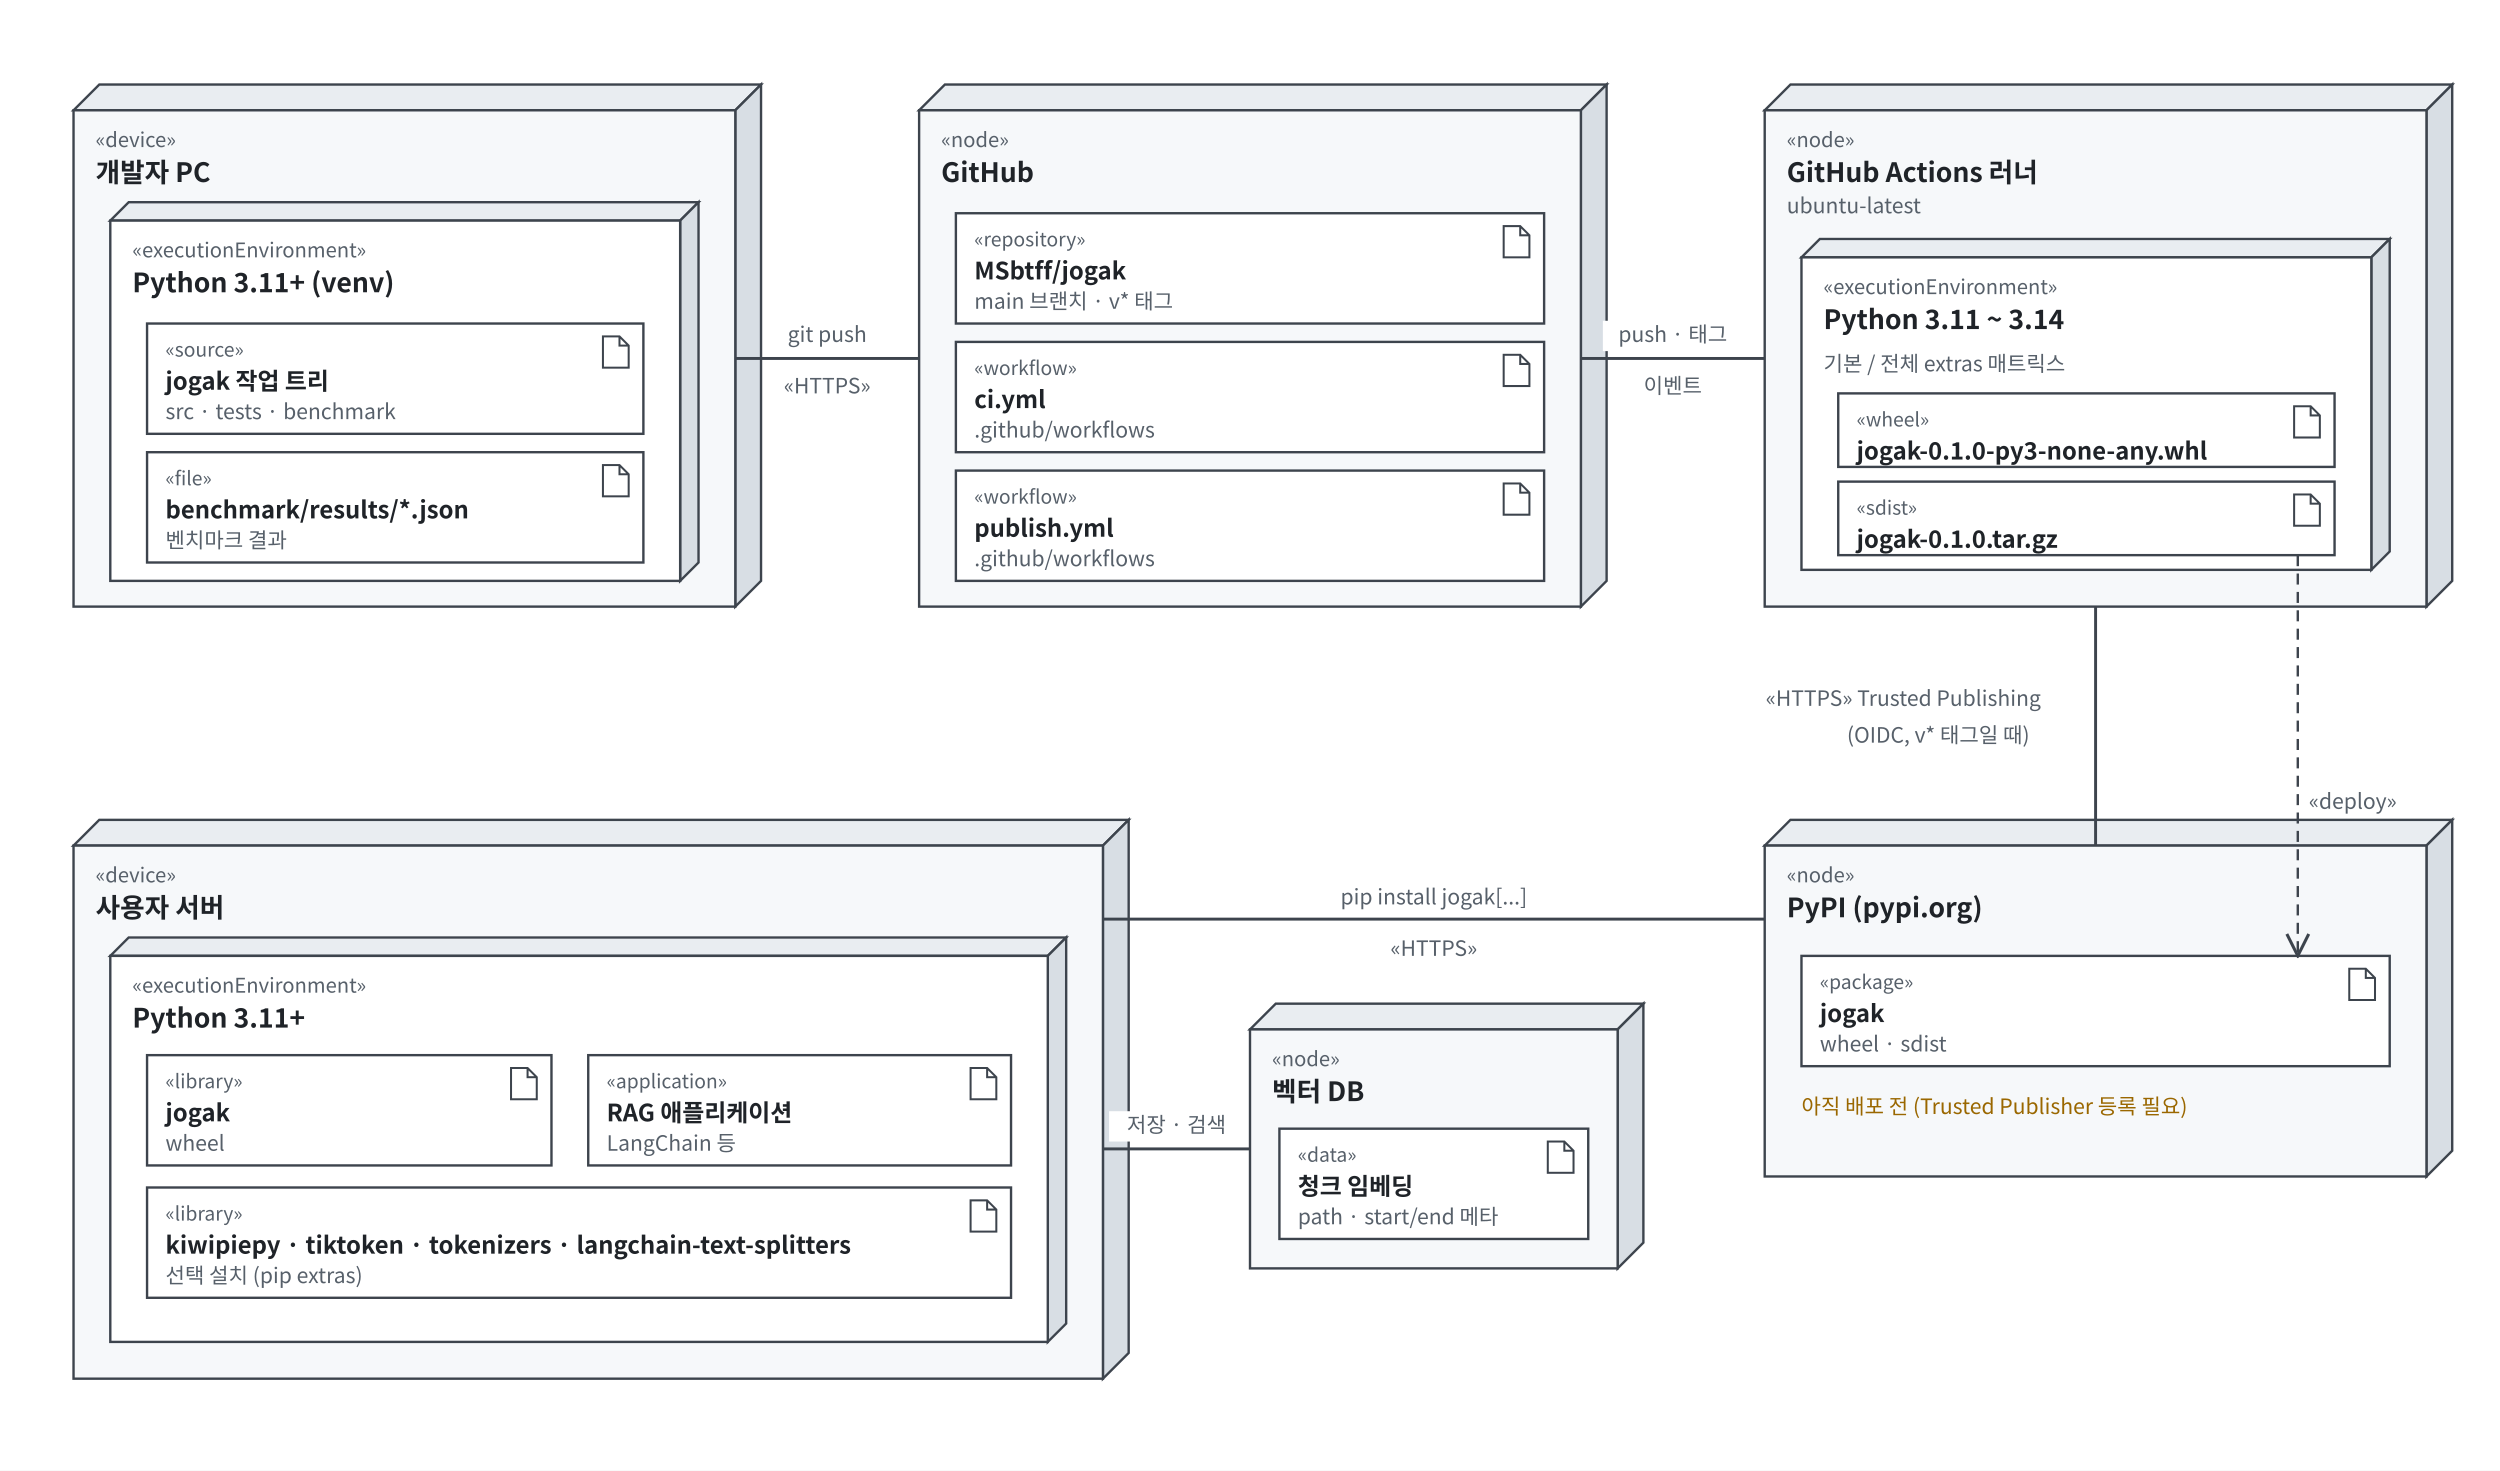
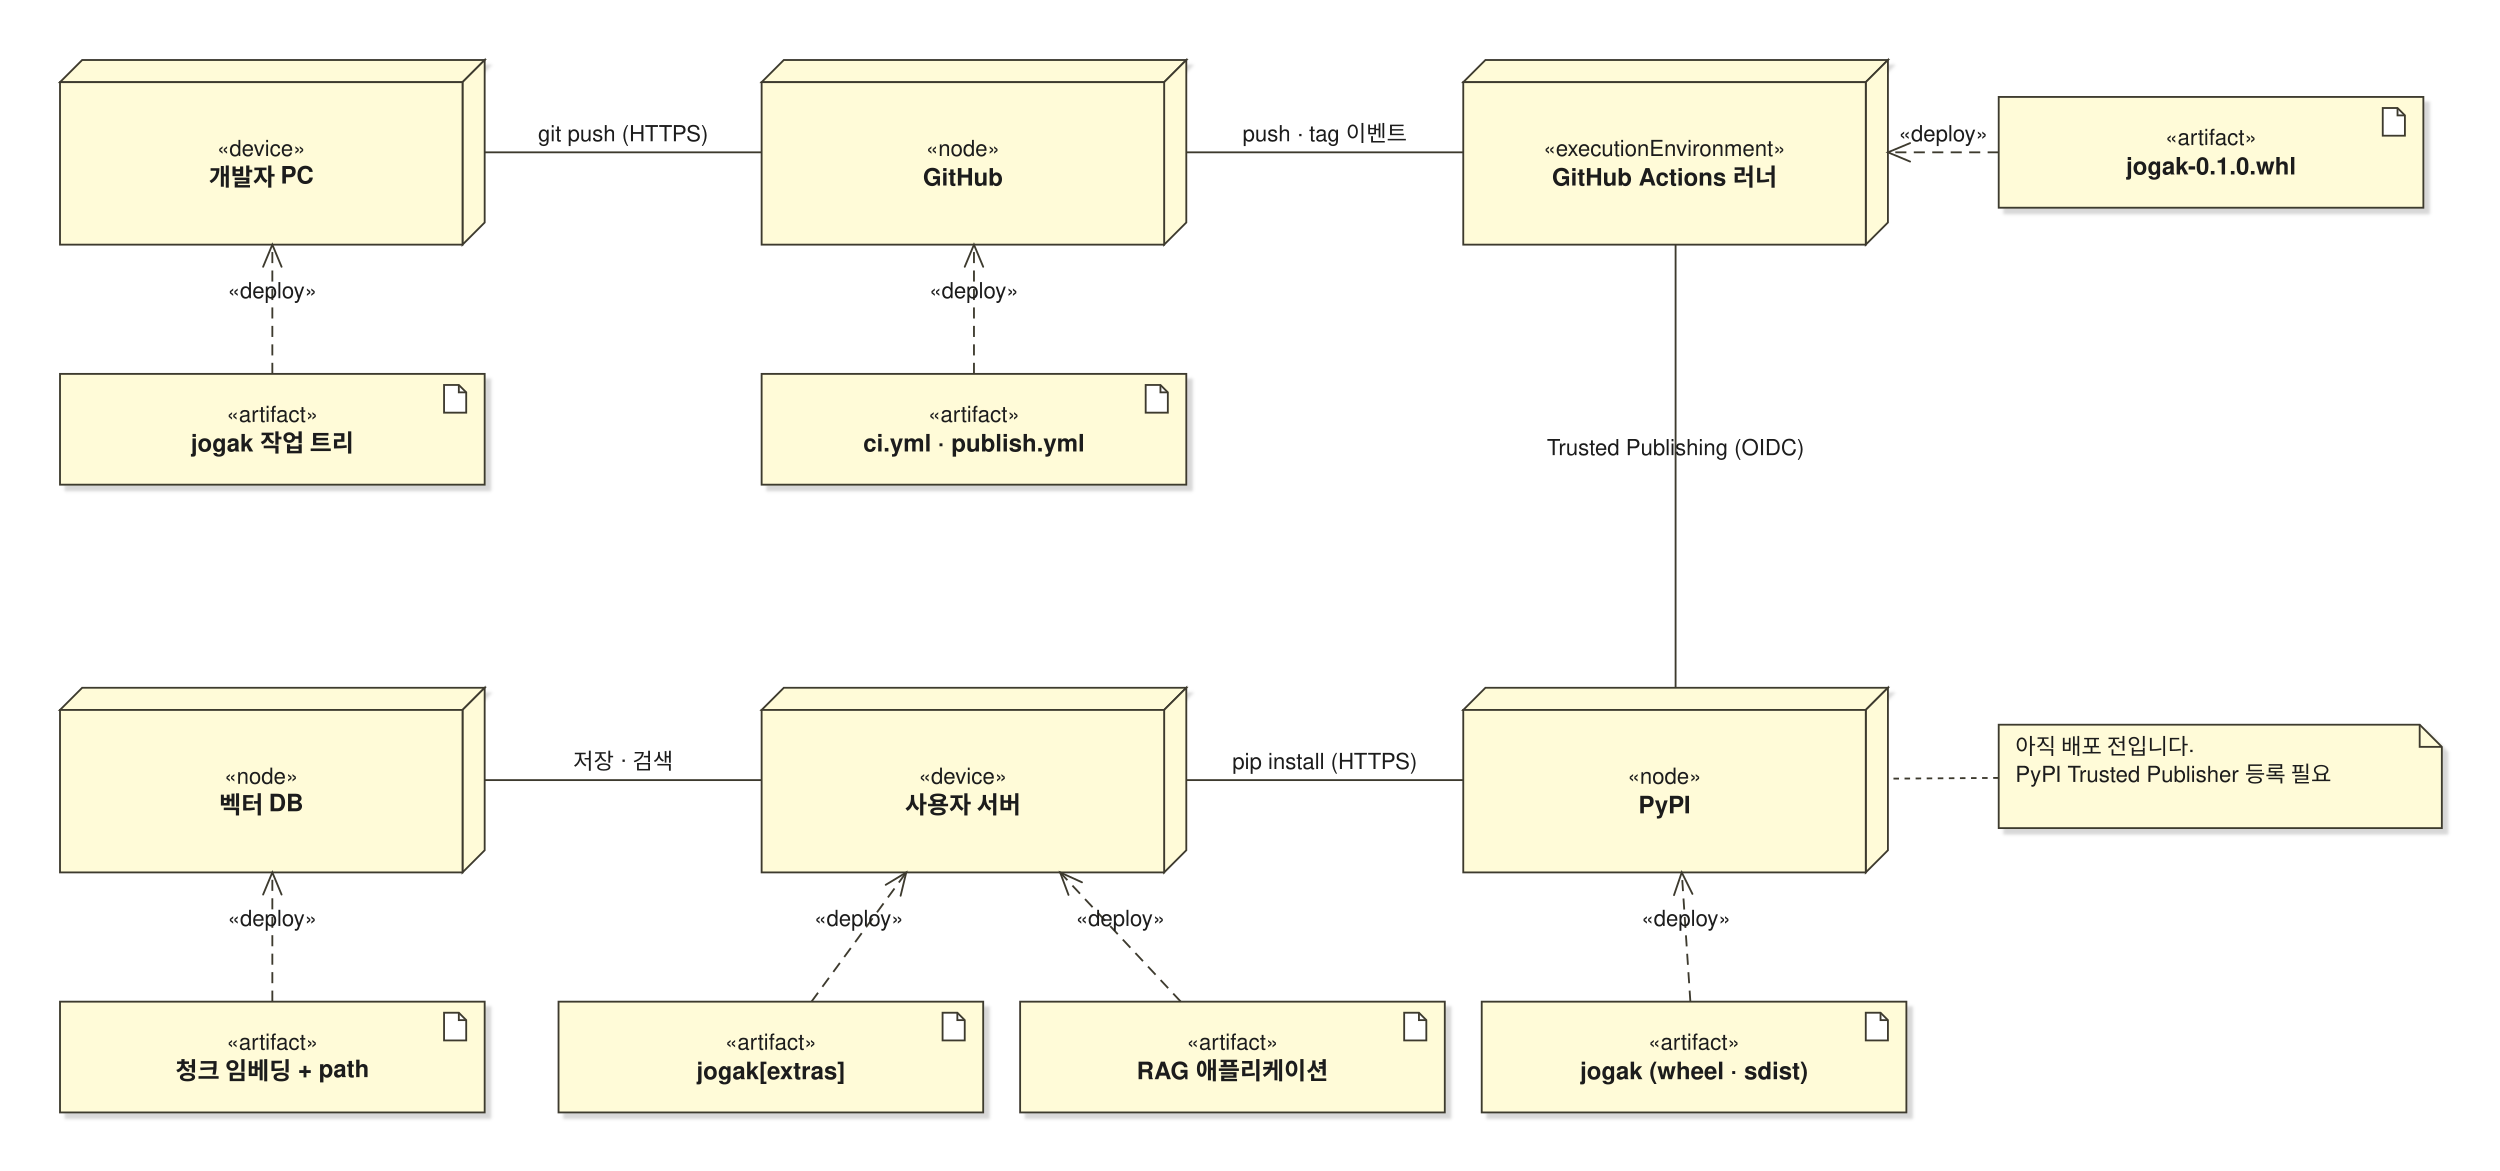
- <svg xmlns="http://www.w3.org/2000/svg" width="1360" height="800" viewBox="0 0 1360 800" font-family="'Apple SD Gothic Neo','Malgun Gothic','Noto Sans KR','Noto Sans CJK KR',sans-serif">
+ <svg xmlns="http://www.w3.org/2000/svg" id="canvas" viewBox="28 28 1354 634" width="1354" height="634">
  <defs>
-     <marker id="open" viewBox="0 0 12 12" refX="11" refY="6" markerWidth="11" markerHeight="11" orient="auto-start-reverse">
-       <path d="M1,1 L11,6 L1,11" fill="none" stroke="#3d444d" stroke-width="1.4" />
-     </marker>
+     <filter id="shadow" x="-20%" y="-20%" width="150%" height="150%">
+       <feDropShadow dx="3" dy="3" stdDeviation="1" flood-color="#000" flood-opacity="0.16" />
+     </filter>
+     <pattern id="grid" width="16" height="16" patternUnits="userSpaceOnUse">
+       <circle cx="1" cy="1" r="0.8" fill="#dadcd2" />
+     </pattern>
  </defs>
-   <rect width="1360" height="800" fill="#ffffff" />
-   <path d="M40,60 L54,46 L414,46 L400,60 Z" fill="#e9edf1" stroke="#3d444d" stroke-width="1.3" />
-   <path d="M400,60 L414,46 L414,316 L400,330 Z" fill="#d8dee4" stroke="#3d444d" stroke-width="1.3" />
-   <rect x="40" y="60" width="360" height="270" rx="0" fill="#f6f8fa" stroke="#3d444d" stroke-width="1.3" />
-   <text x="52" y="80" font-size="11" font-weight="normal" text-anchor="start" fill="#57606a">«device»</text>
-   <text x="52" y="99" font-size="14.5" font-weight="bold" text-anchor="start" fill="#1f2328">개발자 PC</text>
-   <path d="M60,120 L70,110 L380,110 L370,120 Z" fill="#e9edf1" stroke="#3d444d" stroke-width="1.3" />
-   <path d="M370,120 L380,110 L380,306 L370,316 Z" fill="#d8dee4" stroke="#3d444d" stroke-width="1.3" />
-   <rect x="60" y="120" width="310" height="196" rx="0" fill="#ffffff" stroke="#3d444d" stroke-width="1.3" />
-   <text x="72" y="140" font-size="11" font-weight="normal" text-anchor="start" fill="#57606a">«executionEnvironment»</text>
-   <text x="72" y="159" font-size="14.5" font-weight="bold" text-anchor="start" fill="#1f2328">Python 3.11+ (venv)</text>
-   <rect x="80" y="176" width="270" height="60" rx="0" fill="#ffffff" stroke="#3d444d" stroke-width="1.3" />
-   <path d="M328,183 L337,183 L342,188 L342,200 L328,200 Z M337,183 L337,188 L342,188" fill="#ffffff" stroke="#3d444d" stroke-width="1.1" />
-   <text x="90" y="194" font-size="10.5" font-weight="normal" text-anchor="start" fill="#57606a">«source»</text>
-   <text x="90" y="212" font-size="13" font-weight="bold" text-anchor="start" fill="#1f2328">jogak 작업 트리</text>
-   <text x="90" y="228" font-size="11.5" font-weight="normal" text-anchor="start" fill="#57606a">src · tests · benchmark</text>
-   <rect x="80" y="246" width="270" height="60" rx="0" fill="#ffffff" stroke="#3d444d" stroke-width="1.3" />
-   <path d="M328,253 L337,253 L342,258 L342,270 L328,270 Z M337,253 L337,258 L342,258" fill="#ffffff" stroke="#3d444d" stroke-width="1.1" />
-   <text x="90" y="264" font-size="10.5" font-weight="normal" text-anchor="start" fill="#57606a">«file»</text>
-   <text x="90" y="282" font-size="13" font-weight="bold" text-anchor="start" fill="#1f2328">benchmark/results/*.json</text>
-   <text x="90" y="298" font-size="11.5" font-weight="normal" text-anchor="start" fill="#57606a">벤치마크 결과</text>
-   <path d="M500,60 L514,46 L874,46 L860,60 Z" fill="#e9edf1" stroke="#3d444d" stroke-width="1.3" />
-   <path d="M860,60 L874,46 L874,316 L860,330 Z" fill="#d8dee4" stroke="#3d444d" stroke-width="1.3" />
-   <rect x="500" y="60" width="360" height="270" rx="0" fill="#f6f8fa" stroke="#3d444d" stroke-width="1.3" />
-   <text x="512" y="80" font-size="11" font-weight="normal" text-anchor="start" fill="#57606a">«node»</text>
-   <text x="512" y="99" font-size="14.5" font-weight="bold" text-anchor="start" fill="#1f2328">GitHub</text>
-   <rect x="520" y="116" width="320" height="60" rx="0" fill="#ffffff" stroke="#3d444d" stroke-width="1.3" />
-   <path d="M818,123 L827,123 L832,128 L832,140 L818,140 Z M827,123 L827,128 L832,128" fill="#ffffff" stroke="#3d444d" stroke-width="1.1" />
-   <text x="530" y="134" font-size="10.5" font-weight="normal" text-anchor="start" fill="#57606a">«repository»</text>
-   <text x="530" y="152" font-size="13" font-weight="bold" text-anchor="start" fill="#1f2328">MSbtff/jogak</text>
-   <text x="530" y="168" font-size="11.5" font-weight="normal" text-anchor="start" fill="#57606a">main 브랜치 · v* 태그</text>
-   <rect x="520" y="186" width="320" height="60" rx="0" fill="#ffffff" stroke="#3d444d" stroke-width="1.3" />
-   <path d="M818,193 L827,193 L832,198 L832,210 L818,210 Z M827,193 L827,198 L832,198" fill="#ffffff" stroke="#3d444d" stroke-width="1.1" />
-   <text x="530" y="204" font-size="10.5" font-weight="normal" text-anchor="start" fill="#57606a">«workflow»</text>
-   <text x="530" y="222" font-size="13" font-weight="bold" text-anchor="start" fill="#1f2328">ci.yml</text>
-   <text x="530" y="238" font-size="11.5" font-weight="normal" text-anchor="start" fill="#57606a">.github/workflows</text>
-   <rect x="520" y="256" width="320" height="60" rx="0" fill="#ffffff" stroke="#3d444d" stroke-width="1.3" />
-   <path d="M818,263 L827,263 L832,268 L832,280 L818,280 Z M827,263 L827,268 L832,268" fill="#ffffff" stroke="#3d444d" stroke-width="1.1" />
-   <text x="530" y="274" font-size="10.5" font-weight="normal" text-anchor="start" fill="#57606a">«workflow»</text>
-   <text x="530" y="292" font-size="13" font-weight="bold" text-anchor="start" fill="#1f2328">publish.yml</text>
-   <text x="530" y="308" font-size="11.5" font-weight="normal" text-anchor="start" fill="#57606a">.github/workflows</text>
-   <path d="M960,60 L974,46 L1334,46 L1320,60 Z" fill="#e9edf1" stroke="#3d444d" stroke-width="1.3" />
-   <path d="M1320,60 L1334,46 L1334,316 L1320,330 Z" fill="#d8dee4" stroke="#3d444d" stroke-width="1.3" />
-   <rect x="960" y="60" width="360" height="270" rx="0" fill="#f6f8fa" stroke="#3d444d" stroke-width="1.3" />
-   <text x="972" y="80" font-size="11" font-weight="normal" text-anchor="start" fill="#57606a">«node»</text>
-   <text x="972" y="99" font-size="14.5" font-weight="bold" text-anchor="start" fill="#1f2328">GitHub Actions 러너</text>
-   <text x="972" y="116" font-size="11.5" font-weight="normal" text-anchor="start" fill="#57606a">ubuntu-latest</text>
-   <path d="M980,140 L990,130 L1300,130 L1290,140 Z" fill="#e9edf1" stroke="#3d444d" stroke-width="1.3" />
-   <path d="M1290,140 L1300,130 L1300,300 L1290,310 Z" fill="#d8dee4" stroke="#3d444d" stroke-width="1.3" />
-   <rect x="980" y="140" width="310" height="170" rx="0" fill="#ffffff" stroke="#3d444d" stroke-width="1.3" />
-   <text x="992" y="160" font-size="11" font-weight="normal" text-anchor="start" fill="#57606a">«executionEnvironment»</text>
-   <text x="992" y="179" font-size="14.5" font-weight="bold" text-anchor="start" fill="#1f2328">Python 3.11 ~ 3.14</text>
-   <text x="992" y="202" font-size="11.5" font-weight="normal" text-anchor="start" fill="#57606a">기본 / 전체 extras 매트릭스</text>
-   <rect x="1000" y="214" width="270" height="40" rx="0" fill="#ffffff" stroke="#3d444d" stroke-width="1.3" />
-   <path d="M1248,221 L1257,221 L1262,226 L1262,238 L1248,238 Z M1257,221 L1257,226 L1262,226" fill="#ffffff" stroke="#3d444d" stroke-width="1.1" />
-   <text x="1010" y="232" font-size="10.5" font-weight="normal" text-anchor="start" fill="#57606a">«wheel»</text>
-   <text x="1010" y="250" font-size="13" font-weight="bold" text-anchor="start" fill="#1f2328">jogak-0.1.0-py3-none-any.whl</text>
-   <rect x="1000" y="262" width="270" height="40" rx="0" fill="#ffffff" stroke="#3d444d" stroke-width="1.3" />
-   <path d="M1248,269 L1257,269 L1262,274 L1262,286 L1248,286 Z M1257,269 L1257,274 L1262,274" fill="#ffffff" stroke="#3d444d" stroke-width="1.1" />
-   <text x="1010" y="280" font-size="10.5" font-weight="normal" text-anchor="start" fill="#57606a">«sdist»</text>
-   <text x="1010" y="298" font-size="13" font-weight="bold" text-anchor="start" fill="#1f2328">jogak-0.1.0.tar.gz</text>
-   <path d="M960,460 L974,446 L1334,446 L1320,460 Z" fill="#e9edf1" stroke="#3d444d" stroke-width="1.3" />
-   <path d="M1320,460 L1334,446 L1334,626 L1320,640 Z" fill="#d8dee4" stroke="#3d444d" stroke-width="1.3" />
-   <rect x="960" y="460" width="360" height="180" rx="0" fill="#f6f8fa" stroke="#3d444d" stroke-width="1.3" />
-   <text x="972" y="480" font-size="11" font-weight="normal" text-anchor="start" fill="#57606a">«node»</text>
-   <text x="972" y="499" font-size="14.5" font-weight="bold" text-anchor="start" fill="#1f2328">PyPI (pypi.org)</text>
-   <rect x="980" y="520" width="320" height="60" rx="0" fill="#ffffff" stroke="#3d444d" stroke-width="1.3" />
-   <path d="M1278,527 L1287,527 L1292,532 L1292,544 L1278,544 Z M1287,527 L1287,532 L1292,532" fill="#ffffff" stroke="#3d444d" stroke-width="1.1" />
-   <text x="990" y="538" font-size="10.5" font-weight="normal" text-anchor="start" fill="#57606a">«package»</text>
-   <text x="990" y="556" font-size="13" font-weight="bold" text-anchor="start" fill="#1f2328">jogak</text>
-   <text x="990" y="572" font-size="11.5" font-weight="normal" text-anchor="start" fill="#57606a">wheel · sdist</text>
-   <text x="980" y="606" font-size="11.5" font-weight="normal" text-anchor="start" fill="#9a6700">아직 배포 전 (Trusted Publisher 등록 필요)</text>
-   <path d="M40,460 L54,446 L614,446 L600,460 Z" fill="#e9edf1" stroke="#3d444d" stroke-width="1.3" />
-   <path d="M600,460 L614,446 L614,736 L600,750 Z" fill="#d8dee4" stroke="#3d444d" stroke-width="1.3" />
-   <rect x="40" y="460" width="560" height="290" rx="0" fill="#f6f8fa" stroke="#3d444d" stroke-width="1.3" />
-   <text x="52" y="480" font-size="11" font-weight="normal" text-anchor="start" fill="#57606a">«device»</text>
-   <text x="52" y="499" font-size="14.5" font-weight="bold" text-anchor="start" fill="#1f2328">사용자 서버</text>
-   <path d="M60,520 L70,510 L580,510 L570,520 Z" fill="#e9edf1" stroke="#3d444d" stroke-width="1.3" />
-   <path d="M570,520 L580,510 L580,720 L570,730 Z" fill="#d8dee4" stroke="#3d444d" stroke-width="1.3" />
-   <rect x="60" y="520" width="510" height="210" rx="0" fill="#ffffff" stroke="#3d444d" stroke-width="1.3" />
-   <text x="72" y="540" font-size="11" font-weight="normal" text-anchor="start" fill="#57606a">«executionEnvironment»</text>
-   <text x="72" y="559" font-size="14.5" font-weight="bold" text-anchor="start" fill="#1f2328">Python 3.11+</text>
-   <rect x="80" y="574" width="220" height="60" rx="0" fill="#ffffff" stroke="#3d444d" stroke-width="1.3" />
-   <path d="M278,581 L287,581 L292,586 L292,598 L278,598 Z M287,581 L287,586 L292,586" fill="#ffffff" stroke="#3d444d" stroke-width="1.1" />
-   <text x="90" y="592" font-size="10.5" font-weight="normal" text-anchor="start" fill="#57606a">«library»</text>
-   <text x="90" y="610" font-size="13" font-weight="bold" text-anchor="start" fill="#1f2328">jogak</text>
-   <text x="90" y="626" font-size="11.5" font-weight="normal" text-anchor="start" fill="#57606a">wheel</text>
-   <rect x="320" y="574" width="230" height="60" rx="0" fill="#ffffff" stroke="#3d444d" stroke-width="1.3" />
-   <path d="M528,581 L537,581 L542,586 L542,598 L528,598 Z M537,581 L537,586 L542,586" fill="#ffffff" stroke="#3d444d" stroke-width="1.1" />
-   <text x="330" y="592" font-size="10.5" font-weight="normal" text-anchor="start" fill="#57606a">«application»</text>
-   <text x="330" y="610" font-size="13" font-weight="bold" text-anchor="start" fill="#1f2328">RAG 애플리케이션</text>
-   <text x="330" y="626" font-size="11.5" font-weight="normal" text-anchor="start" fill="#57606a">LangChain 등</text>
-   <rect x="80" y="646" width="470" height="60" rx="0" fill="#ffffff" stroke="#3d444d" stroke-width="1.3" />
-   <path d="M528,653 L537,653 L542,658 L542,670 L528,670 Z M537,653 L537,658 L542,658" fill="#ffffff" stroke="#3d444d" stroke-width="1.1" />
-   <text x="90" y="664" font-size="10.5" font-weight="normal" text-anchor="start" fill="#57606a">«library»</text>
-   <text x="90" y="682" font-size="13" font-weight="bold" text-anchor="start" fill="#1f2328">kiwipiepy · tiktoken · tokenizers · langchain-text-splitters</text>
-   <text x="90" y="698" font-size="11.5" font-weight="normal" text-anchor="start" fill="#57606a">선택 설치 (pip extras)</text>
-   <path d="M680,560 L694,546 L894,546 L880,560 Z" fill="#e9edf1" stroke="#3d444d" stroke-width="1.3" />
-   <path d="M880,560 L894,546 L894,676 L880,690 Z" fill="#d8dee4" stroke="#3d444d" stroke-width="1.3" />
-   <rect x="680" y="560" width="200" height="130" rx="0" fill="#f6f8fa" stroke="#3d444d" stroke-width="1.3" />
-   <text x="692" y="580" font-size="11" font-weight="normal" text-anchor="start" fill="#57606a">«node»</text>
-   <text x="692" y="599" font-size="14.5" font-weight="bold" text-anchor="start" fill="#1f2328">벡터 DB</text>
-   <rect x="696" y="614" width="168" height="60" rx="0" fill="#ffffff" stroke="#3d444d" stroke-width="1.3" />
-   <path d="M842,621 L851,621 L856,626 L856,638 L842,638 Z M851,621 L851,626 L856,626" fill="#ffffff" stroke="#3d444d" stroke-width="1.1" />
-   <text x="706" y="632" font-size="10.5" font-weight="normal" text-anchor="start" fill="#57606a">«data»</text>
-   <text x="706" y="650" font-size="13" font-weight="bold" text-anchor="start" fill="#1f2328">청크 임베딩</text>
-   <text x="706" y="666" font-size="11.5" font-weight="normal" text-anchor="start" fill="#57606a">path · start/end 메타</text>
-   <path d="M400,195 L500,195" fill="none" stroke="#3d444d" stroke-width="1.6" />
-   <rect x="420.24" y="174.5" width="59.52" height="16.5" fill="#ffffff" />
-   <text x="450" y="186" font-size="11.5" font-weight="normal" text-anchor="middle" fill="#57606a">git push</text>
-   <rect x="423.46" y="202.5" width="53.08" height="16.5" fill="#ffffff" />
-   <text x="450" y="214" font-size="11.5" font-weight="normal" text-anchor="middle" fill="#57606a">«HTTPS»</text>
-   <path d="M860,195 L960,195" fill="none" stroke="#3d444d" stroke-width="1.6" />
-   <rect x="871.96" y="174.5" width="76.08" height="16.5" fill="#ffffff" />
-   <text x="910" y="186" font-size="11.5" font-weight="normal" text-anchor="middle" fill="#57606a">push · 태그</text>
-   <rect x="888.75" y="202.5" width="42.5" height="16.5" fill="#ffffff" />
-   <text x="910" y="214" font-size="11.5" font-weight="normal" text-anchor="middle" fill="#57606a">이벤트</text>
-   <path d="M1140,330 L1140,460" fill="none" stroke="#3d444d" stroke-width="1.6" />
-   <rect x="956.56" y="372.5" width="175.44" height="16.5" fill="#ffffff" />
-   <text x="960.56" y="384" font-size="11.5" font-weight="normal" text-anchor="start" fill="#57606a">«HTTPS» Trusted Publishing</text>
-   <rect x="1000.72" y="392.5" width="131.28" height="16.5" fill="#ffffff" />
-   <text x="1004.72" y="404" font-size="11.5" font-weight="normal" text-anchor="start" fill="#57606a">(OIDC, v* 태그일 때)</text>
-   <path d="M600,500 L960,500" fill="none" stroke="#3d444d" stroke-width="1.6" />
-   <rect x="705.16" y="480.5" width="149.68" height="16.5" fill="#ffffff" />
-   <text x="780" y="492" font-size="11.5" font-weight="normal" text-anchor="middle" fill="#57606a">pip install jogak[...]</text>
-   <rect x="753.46" y="508.5" width="53.08" height="16.5" fill="#ffffff" />
-   <text x="780" y="520" font-size="11.5" font-weight="normal" text-anchor="middle" fill="#57606a">«HTTPS»</text>
-   <path d="M600,625 L680,625" fill="none" stroke="#3d444d" stroke-width="1.6" />
-   <rect x="603.34" y="604.5" width="73.32" height="16.5" fill="#ffffff" />
-   <text x="640" y="616" font-size="11.5" font-weight="normal" text-anchor="middle" fill="#57606a">저장 · 검색</text>
-   <path d="M1250,302 L1250,520" fill="none" stroke="#3d444d" stroke-width="1.3" stroke-dasharray="6 4" marker-end="url(#open)" />
-   <rect x="1252" y="428.5" width="59.52" height="16.5" fill="#ffffff" />
-   <text x="1256" y="440" font-size="11.5" font-weight="normal" text-anchor="start" fill="#57606a">«deploy»</text>
+   <g transform="translate(0.5 0.5)">
+     <rect x="-0.5" y="-0.5" width="3000" height="2000" fill="#ffffff" />
+     <g>
+       <g data-id="e41" data-element-family="runtime">
+         <path d="M 60 72 L 72 60 L 290 60 L 278 72 Z" fill="#fffbd8" stroke="#3d3a2e" stroke-width="1" filter="url(#shadow)" />
+         <path d="M 278 72 L 290 60 L 290 148 L 278 160 Z" fill="#fffbd8" stroke="#3d3a2e" stroke-width="1" />
+         <rect x="60" y="72" width="218" height="88" fill="#fffbd8" stroke="#3d3a2e" stroke-width="1" />
+         <text x="169" y="112" fill="#1c1c1c" font-family="Helvetica, Arial, &quot;Apple SD Gothic Neo&quot;, sans-serif" font-size="12" font-weight="400" font-style="normal" text-decoration="none" text-anchor="middle" pointer-events="none">«device»</text>
+         <text x="169" y="128" fill="#1c1c1c" font-family="Helvetica, Arial, &quot;Apple SD Gothic Neo&quot;, sans-serif" font-size="13" font-weight="600" font-style="normal" text-decoration="none" text-anchor="middle" pointer-events="none">개발자 PC</text>
+       </g>
+       <g data-id="e42" data-element-family="runtime">
+         <path d="M 440 72 L 452 60 L 670 60 L 658 72 Z" fill="#fffbd8" stroke="#3d3a2e" stroke-width="1" filter="url(#shadow)" />
+         <path d="M 658 72 L 670 60 L 670 148 L 658 160 Z" fill="#fffbd8" stroke="#3d3a2e" stroke-width="1" />
+         <rect x="440" y="72" width="218" height="88" fill="#fffbd8" stroke="#3d3a2e" stroke-width="1" />
+         <text x="549" y="112" fill="#1c1c1c" font-family="Helvetica, Arial, &quot;Apple SD Gothic Neo&quot;, sans-serif" font-size="12" font-weight="400" font-style="normal" text-decoration="none" text-anchor="middle" pointer-events="none">«node»</text>
+         <text x="549" y="128" fill="#1c1c1c" font-family="Helvetica, Arial, &quot;Apple SD Gothic Neo&quot;, sans-serif" font-size="13" font-weight="600" font-style="normal" text-decoration="none" text-anchor="middle" pointer-events="none">GitHub</text>
+       </g>
+       <g data-id="e43" data-element-family="runtime">
+         <path d="M 820 72 L 832 60 L 1050 60 L 1038 72 Z" fill="#fffbd8" stroke="#3d3a2e" stroke-width="1" filter="url(#shadow)" />
+         <path d="M 1038 72 L 1050 60 L 1050 148 L 1038 160 Z" fill="#fffbd8" stroke="#3d3a2e" stroke-width="1" />
+         <rect x="820" y="72" width="218" height="88" fill="#fffbd8" stroke="#3d3a2e" stroke-width="1" />
+         <text x="929" y="112" fill="#1c1c1c" font-family="Helvetica, Arial, &quot;Apple SD Gothic Neo&quot;, sans-serif" font-size="12" font-weight="400" font-style="normal" text-decoration="none" text-anchor="middle" pointer-events="none">«executionEnvironment»</text>
+         <text x="929" y="128" fill="#1c1c1c" font-family="Helvetica, Arial, &quot;Apple SD Gothic Neo&quot;, sans-serif" font-size="13" font-weight="600" font-style="normal" text-decoration="none" text-anchor="middle" pointer-events="none">GitHub Actions 러너</text>
+       </g>
+       <g data-id="e44" data-element-family="runtime">
+         <path d="M 60 412 L 72 400 L 290 400 L 278 412 Z" fill="#fffbd8" stroke="#3d3a2e" stroke-width="1" filter="url(#shadow)" />
+         <path d="M 278 412 L 290 400 L 290 488 L 278 500 Z" fill="#fffbd8" stroke="#3d3a2e" stroke-width="1" />
+         <rect x="60" y="412" width="218" height="88" fill="#fffbd8" stroke="#3d3a2e" stroke-width="1" />
+         <text x="169" y="452" fill="#1c1c1c" font-family="Helvetica, Arial, &quot;Apple SD Gothic Neo&quot;, sans-serif" font-size="12" font-weight="400" font-style="normal" text-decoration="none" text-anchor="middle" pointer-events="none">«node»</text>
+         <text x="169" y="468" fill="#1c1c1c" font-family="Helvetica, Arial, &quot;Apple SD Gothic Neo&quot;, sans-serif" font-size="13" font-weight="600" font-style="normal" text-decoration="none" text-anchor="middle" pointer-events="none">벡터 DB</text>
+       </g>
+       <g data-id="e45" data-element-family="runtime">
+         <path d="M 440 412 L 452 400 L 670 400 L 658 412 Z" fill="#fffbd8" stroke="#3d3a2e" stroke-width="1" filter="url(#shadow)" />
+         <path d="M 658 412 L 670 400 L 670 488 L 658 500 Z" fill="#fffbd8" stroke="#3d3a2e" stroke-width="1" />
+         <rect x="440" y="412" width="218" height="88" fill="#fffbd8" stroke="#3d3a2e" stroke-width="1" />
+         <text x="549" y="452" fill="#1c1c1c" font-family="Helvetica, Arial, &quot;Apple SD Gothic Neo&quot;, sans-serif" font-size="12" font-weight="400" font-style="normal" text-decoration="none" text-anchor="middle" pointer-events="none">«device»</text>
+         <text x="549" y="468" fill="#1c1c1c" font-family="Helvetica, Arial, &quot;Apple SD Gothic Neo&quot;, sans-serif" font-size="13" font-weight="600" font-style="normal" text-decoration="none" text-anchor="middle" pointer-events="none">사용자 서버</text>
+       </g>
+       <g data-id="e46" data-element-family="runtime">
+         <path d="M 820 412 L 832 400 L 1050 400 L 1038 412 Z" fill="#fffbd8" stroke="#3d3a2e" stroke-width="1" filter="url(#shadow)" />
+         <path d="M 1038 412 L 1050 400 L 1050 488 L 1038 500 Z" fill="#fffbd8" stroke="#3d3a2e" stroke-width="1" />
+         <rect x="820" y="412" width="218" height="88" fill="#fffbd8" stroke="#3d3a2e" stroke-width="1" />
+         <text x="929" y="452" fill="#1c1c1c" font-family="Helvetica, Arial, &quot;Apple SD Gothic Neo&quot;, sans-serif" font-size="12" font-weight="400" font-style="normal" text-decoration="none" text-anchor="middle" pointer-events="none">«node»</text>
+         <text x="929" y="468" fill="#1c1c1c" font-family="Helvetica, Arial, &quot;Apple SD Gothic Neo&quot;, sans-serif" font-size="13" font-weight="600" font-style="normal" text-decoration="none" text-anchor="middle" pointer-events="none">PyPI</text>
+       </g>
+       <g data-id="e47" data-element-family="runtime">
+         <rect x="60" y="230" width="230" height="60" fill="#fffbd8" stroke="#3d3a2e" stroke-width="1" filter="url(#shadow)" />
+         <path d="M 268 236 L 276 236 L 280 240 L 280 251 L 268 251 Z" fill="#ffffff" stroke="#3d3a2e" stroke-width="1" />
+         <path d="M 276 236 L 276 240 L 280 240" fill="none" stroke="#3d3a2e" stroke-width="1" />
+         <text x="175" y="256" fill="#1c1c1c" font-family="Helvetica, Arial, &quot;Apple SD Gothic Neo&quot;, sans-serif" font-size="12" font-weight="400" font-style="normal" text-decoration="none" text-anchor="middle" pointer-events="none">«artifact»</text>
+         <text x="175" y="272" fill="#1c1c1c" font-family="Helvetica, Arial, &quot;Apple SD Gothic Neo&quot;, sans-serif" font-size="13" font-weight="600" font-style="normal" text-decoration="none" text-anchor="middle" pointer-events="none">jogak 작업 트리</text>
+       </g>
+       <g data-id="e48" data-element-family="runtime">
+         <rect x="440" y="230" width="230" height="60" fill="#fffbd8" stroke="#3d3a2e" stroke-width="1" filter="url(#shadow)" />
+         <path d="M 648 236 L 656 236 L 660 240 L 660 251 L 648 251 Z" fill="#ffffff" stroke="#3d3a2e" stroke-width="1" />
+         <path d="M 656 236 L 656 240 L 660 240" fill="none" stroke="#3d3a2e" stroke-width="1" />
+         <text x="555" y="256" fill="#1c1c1c" font-family="Helvetica, Arial, &quot;Apple SD Gothic Neo&quot;, sans-serif" font-size="12" font-weight="400" font-style="normal" text-decoration="none" text-anchor="middle" pointer-events="none">«artifact»</text>
+         <text x="555" y="272" fill="#1c1c1c" font-family="Helvetica, Arial, &quot;Apple SD Gothic Neo&quot;, sans-serif" font-size="13" font-weight="600" font-style="normal" text-decoration="none" text-anchor="middle" pointer-events="none">ci.yml · publish.yml</text>
+       </g>
+       <g data-id="e49" data-element-family="runtime">
+         <rect x="1110" y="80" width="230" height="60" fill="#fffbd8" stroke="#3d3a2e" stroke-width="1" filter="url(#shadow)" />
+         <path d="M 1318 86 L 1326 86 L 1330 90 L 1330 101 L 1318 101 Z" fill="#ffffff" stroke="#3d3a2e" stroke-width="1" />
+         <path d="M 1326 86 L 1326 90 L 1330 90" fill="none" stroke="#3d3a2e" stroke-width="1" />
+         <text x="1225" y="106" fill="#1c1c1c" font-family="Helvetica, Arial, &quot;Apple SD Gothic Neo&quot;, sans-serif" font-size="12" font-weight="400" font-style="normal" text-decoration="none" text-anchor="middle" pointer-events="none">«artifact»</text>
+         <text x="1225" y="122" fill="#1c1c1c" font-family="Helvetica, Arial, &quot;Apple SD Gothic Neo&quot;, sans-serif" font-size="13" font-weight="600" font-style="normal" text-decoration="none" text-anchor="middle" pointer-events="none">jogak-0.1.0.whl</text>
+       </g>
+       <g data-id="e50" data-element-family="runtime">
+         <rect x="60" y="570" width="230" height="60" fill="#fffbd8" stroke="#3d3a2e" stroke-width="1" filter="url(#shadow)" />
+         <path d="M 268 576 L 276 576 L 280 580 L 280 591 L 268 591 Z" fill="#ffffff" stroke="#3d3a2e" stroke-width="1" />
+         <path d="M 276 576 L 276 580 L 280 580" fill="none" stroke="#3d3a2e" stroke-width="1" />
+         <text x="175" y="596" fill="#1c1c1c" font-family="Helvetica, Arial, &quot;Apple SD Gothic Neo&quot;, sans-serif" font-size="12" font-weight="400" font-style="normal" text-decoration="none" text-anchor="middle" pointer-events="none">«artifact»</text>
+         <text x="175" y="612" fill="#1c1c1c" font-family="Helvetica, Arial, &quot;Apple SD Gothic Neo&quot;, sans-serif" font-size="13" font-weight="600" font-style="normal" text-decoration="none" text-anchor="middle" pointer-events="none">청크 임베딩 + path</text>
+       </g>
+       <g data-id="e51" data-element-family="runtime">
+         <rect x="330" y="570" width="230" height="60" fill="#fffbd8" stroke="#3d3a2e" stroke-width="1" filter="url(#shadow)" />
+         <path d="M 538 576 L 546 576 L 550 580 L 550 591 L 538 591 Z" fill="#ffffff" stroke="#3d3a2e" stroke-width="1" />
+         <path d="M 546 576 L 546 580 L 550 580" fill="none" stroke="#3d3a2e" stroke-width="1" />
+         <text x="445" y="596" fill="#1c1c1c" font-family="Helvetica, Arial, &quot;Apple SD Gothic Neo&quot;, sans-serif" font-size="12" font-weight="400" font-style="normal" text-decoration="none" text-anchor="middle" pointer-events="none">«artifact»</text>
+         <text x="445" y="612" fill="#1c1c1c" font-family="Helvetica, Arial, &quot;Apple SD Gothic Neo&quot;, sans-serif" font-size="13" font-weight="600" font-style="normal" text-decoration="none" text-anchor="middle" pointer-events="none">jogak[extras]</text>
+       </g>
+       <g data-id="e52" data-element-family="runtime">
+         <rect x="580" y="570" width="230" height="60" fill="#fffbd8" stroke="#3d3a2e" stroke-width="1" filter="url(#shadow)" />
+         <path d="M 788 576 L 796 576 L 800 580 L 800 591 L 788 591 Z" fill="#ffffff" stroke="#3d3a2e" stroke-width="1" />
+         <path d="M 796 576 L 796 580 L 800 580" fill="none" stroke="#3d3a2e" stroke-width="1" />
+         <text x="695" y="596" fill="#1c1c1c" font-family="Helvetica, Arial, &quot;Apple SD Gothic Neo&quot;, sans-serif" font-size="12" font-weight="400" font-style="normal" text-decoration="none" text-anchor="middle" pointer-events="none">«artifact»</text>
+         <text x="695" y="612" fill="#1c1c1c" font-family="Helvetica, Arial, &quot;Apple SD Gothic Neo&quot;, sans-serif" font-size="13" font-weight="600" font-style="normal" text-decoration="none" text-anchor="middle" pointer-events="none">RAG 애플리케이션</text>
+       </g>
+       <g data-id="e53" data-element-family="runtime">
+         <rect x="830" y="570" width="230" height="60" fill="#fffbd8" stroke="#3d3a2e" stroke-width="1" filter="url(#shadow)" />
+         <path d="M 1038 576 L 1046 576 L 1050 580 L 1050 591 L 1038 591 Z" fill="#ffffff" stroke="#3d3a2e" stroke-width="1" />
+         <path d="M 1046 576 L 1046 580 L 1050 580" fill="none" stroke="#3d3a2e" stroke-width="1" />
+         <text x="945" y="596" fill="#1c1c1c" font-family="Helvetica, Arial, &quot;Apple SD Gothic Neo&quot;, sans-serif" font-size="12" font-weight="400" font-style="normal" text-decoration="none" text-anchor="middle" pointer-events="none">«artifact»</text>
+         <text x="945" y="612" fill="#1c1c1c" font-family="Helvetica, Arial, &quot;Apple SD Gothic Neo&quot;, sans-serif" font-size="13" font-weight="600" font-style="normal" text-decoration="none" text-anchor="middle" pointer-events="none">jogak (wheel · sdist)</text>
+       </g>
+       <g data-id="e54" data-element-family="structure">
+         <path d="M 1110 420 L 1338 420 L 1350 432 L 1350 476 L 1110 476 Z" fill="#fffbd8" stroke="#3d3a2e" stroke-width="1" filter="url(#shadow)" />
+         <path d="M 1338 420 L 1338 432 L 1350 432" fill="none" stroke="#3d3a2e" stroke-width="1" />
+         <text x="1119" y="436" fill="#1c1c1c" font-family="Helvetica, Arial, &quot;Apple SD Gothic Neo&quot;, sans-serif" font-size="12" font-weight="400" font-style="normal" text-decoration="none" text-anchor="start" pointer-events="none">아직 배포 전입니다.</text>
+         <text x="1119" y="451" fill="#1c1c1c" font-family="Helvetica, Arial, &quot;Apple SD Gothic Neo&quot;, sans-serif" font-size="12" font-weight="400" font-style="normal" text-decoration="none" text-anchor="start" pointer-events="none">PyPI Trusted Publisher 등록 필요</text>
+       </g>
+     </g>
+     <g>
+       <g data-rel="e55">
+         <line x1="290" y1="110" x2="440" y2="110" stroke="transparent" stroke-width="10" />
+         <line x1="290" y1="110" x2="440" y2="110" stroke="#3d3a2e" stroke-width="1" pointer-events="none" />
+         <text x="365" y="104" fill="#1c1c1c" font-family="Helvetica, Arial, &quot;Apple SD Gothic Neo&quot;, sans-serif" font-size="12" font-weight="400" font-style="normal" text-decoration="none" text-anchor="middle" pointer-events="none">git push (HTTPS)</text>
+       </g>
+       <g data-rel="e56">
+         <line x1="670" y1="110" x2="820" y2="110" stroke="transparent" stroke-width="10" />
+         <line x1="670" y1="110" x2="820" y2="110" stroke="#3d3a2e" stroke-width="1" pointer-events="none" />
+         <text x="745" y="104" fill="#1c1c1c" font-family="Helvetica, Arial, &quot;Apple SD Gothic Neo&quot;, sans-serif" font-size="12" font-weight="400" font-style="normal" text-decoration="none" text-anchor="middle" pointer-events="none">push · tag 이벤트</text>
+       </g>
+       <g data-rel="e57">
+         <line x1="935" y1="160" x2="935" y2="400" stroke="transparent" stroke-width="10" />
+         <line x1="935" y1="160" x2="935" y2="400" stroke="#3d3a2e" stroke-width="1" pointer-events="none" />
+         <text x="935" y="274" fill="#1c1c1c" font-family="Helvetica, Arial, &quot;Apple SD Gothic Neo&quot;, sans-serif" font-size="12" font-weight="400" font-style="normal" text-decoration="none" text-anchor="middle" pointer-events="none">Trusted Publishing (OIDC)</text>
+       </g>
+       <g data-rel="e58">
+         <line x1="670" y1="450" x2="820" y2="450" stroke="transparent" stroke-width="10" />
+         <line x1="670" y1="450" x2="820" y2="450" stroke="#3d3a2e" stroke-width="1" pointer-events="none" />
+         <text x="745" y="444" fill="#1c1c1c" font-family="Helvetica, Arial, &quot;Apple SD Gothic Neo&quot;, sans-serif" font-size="12" font-weight="400" font-style="normal" text-decoration="none" text-anchor="middle" pointer-events="none">pip install (HTTPS)</text>
+       </g>
+       <g data-rel="e59">
+         <line x1="440" y1="450" x2="290" y2="450" stroke="transparent" stroke-width="10" />
+         <line x1="440" y1="450" x2="290" y2="450" stroke="#3d3a2e" stroke-width="1" pointer-events="none" />
+         <text x="365" y="444" fill="#1c1c1c" font-family="Helvetica, Arial, &quot;Apple SD Gothic Neo&quot;, sans-serif" font-size="12" font-weight="400" font-style="normal" text-decoration="none" text-anchor="middle" pointer-events="none">저장 · 검색</text>
+       </g>
+       <g data-rel="e60">
+         <line x1="175" y1="230" x2="175" y2="160" stroke="transparent" stroke-width="10" />
+         <path d="M 180 172 L 175 160 L 170 172" fill="none" stroke="#3d3a2e" stroke-width="1" stroke-linecap="round" />
+         <line x1="175" y1="230" x2="175" y2="160" stroke="#3d3a2e" stroke-width="1" pointer-events="none" stroke-dasharray="6 4" />
+         <text x="175" y="189" fill="#1c1c1c" font-family="Helvetica, Arial, &quot;Apple SD Gothic Neo&quot;, sans-serif" font-size="12" font-weight="400" font-style="normal" text-decoration="none" text-anchor="middle" pointer-events="none">«deploy»</text>
+       </g>
+       <g data-rel="e61">
+         <line x1="555" y1="230" x2="555" y2="160" stroke="transparent" stroke-width="10" />
+         <path d="M 560 172 L 555 160 L 550 172" fill="none" stroke="#3d3a2e" stroke-width="1" stroke-linecap="round" />
+         <line x1="555" y1="230" x2="555" y2="160" stroke="#3d3a2e" stroke-width="1" pointer-events="none" stroke-dasharray="6 4" />
+         <text x="555" y="189" fill="#1c1c1c" font-family="Helvetica, Arial, &quot;Apple SD Gothic Neo&quot;, sans-serif" font-size="12" font-weight="400" font-style="normal" text-decoration="none" text-anchor="middle" pointer-events="none">«deploy»</text>
+       </g>
+       <g data-rel="e62">
+         <line x1="1110" y1="110" x2="1050" y2="110" stroke="transparent" stroke-width="10" />
+         <path d="M 1062 105 L 1050 110 L 1062 115" fill="none" stroke="#3d3a2e" stroke-width="1" stroke-linecap="round" />
+         <line x1="1110" y1="110" x2="1050" y2="110" stroke="#3d3a2e" stroke-width="1" pointer-events="none" stroke-dasharray="6 4" />
+         <text x="1080" y="104" fill="#1c1c1c" font-family="Helvetica, Arial, &quot;Apple SD Gothic Neo&quot;, sans-serif" font-size="12" font-weight="400" font-style="normal" text-decoration="none" text-anchor="middle" pointer-events="none">«deploy»</text>
+       </g>
+       <g data-rel="e63">
+         <line x1="175" y1="570" x2="175" y2="500" stroke="transparent" stroke-width="10" />
+         <path d="M 180 512 L 175 500 L 170 512" fill="none" stroke="#3d3a2e" stroke-width="1" stroke-linecap="round" />
+         <line x1="175" y1="570" x2="175" y2="500" stroke="#3d3a2e" stroke-width="1" pointer-events="none" stroke-dasharray="6 4" />
+         <text x="175" y="529" fill="#1c1c1c" font-family="Helvetica, Arial, &quot;Apple SD Gothic Neo&quot;, sans-serif" font-size="12" font-weight="400" font-style="normal" text-decoration="none" text-anchor="middle" pointer-events="none">«deploy»</text>
+       </g>
+       <g data-rel="e64">
+         <line x1="467" y1="570" x2="518.333" y2="500" stroke="transparent" stroke-width="10" />
+         <path d="M 515.269 512.634 L 518.333 500 L 507.205 506.72" fill="none" stroke="#3d3a2e" stroke-width="1" stroke-linecap="round" />
+         <line x1="467" y1="570" x2="518.333" y2="500" stroke="#3d3a2e" stroke-width="1" pointer-events="none" stroke-dasharray="6 4" />
+         <text x="492.667" y="529" fill="#1c1c1c" font-family="Helvetica, Arial, &quot;Apple SD Gothic Neo&quot;, sans-serif" font-size="12" font-weight="400" font-style="normal" text-decoration="none" text-anchor="middle" pointer-events="none">«deploy»</text>
+       </g>
+       <g data-rel="e65">
+         <line x1="667" y1="570" x2="601.667" y2="500" stroke="transparent" stroke-width="10" />
+         <path d="M 613.51 505.361 L 601.667 500 L 606.199 512.184" fill="none" stroke="#3d3a2e" stroke-width="1" stroke-linecap="round" />
+         <line x1="667" y1="570" x2="601.667" y2="500" stroke="#3d3a2e" stroke-width="1" pointer-events="none" stroke-dasharray="6 4" />
+         <text x="634.333" y="529" fill="#1c1c1c" font-family="Helvetica, Arial, &quot;Apple SD Gothic Neo&quot;, sans-serif" font-size="12" font-weight="400" font-style="normal" text-decoration="none" text-anchor="middle" pointer-events="none">«deploy»</text>
+       </g>
+       <g data-rel="e66">
+         <line x1="943" y1="570" x2="938.333" y2="500" stroke="transparent" stroke-width="10" />
+         <path d="M 944.12 511.641 L 938.333 500 L 934.143 512.306" fill="none" stroke="#3d3a2e" stroke-width="1" stroke-linecap="round" />
+         <line x1="943" y1="570" x2="938.333" y2="500" stroke="#3d3a2e" stroke-width="1" pointer-events="none" stroke-dasharray="6 4" />
+         <text x="940.667" y="529" fill="#1c1c1c" font-family="Helvetica, Arial, &quot;Apple SD Gothic Neo&quot;, sans-serif" font-size="12" font-weight="400" font-style="normal" text-decoration="none" text-anchor="middle" pointer-events="none">«deploy»</text>
+       </g>
+       <g data-rel="e67">
+         <line x1="1110" y1="448.814" x2="1050" y2="449.22" stroke="transparent" stroke-width="10" />
+         <line x1="1110" y1="448.814" x2="1050" y2="449.22" stroke="#3d3a2e" stroke-width="1" pointer-events="none" stroke-dasharray="3 3" />
+       </g>
+     </g>
+     <g pointer-events="none" />
+   </g>
</svg>
